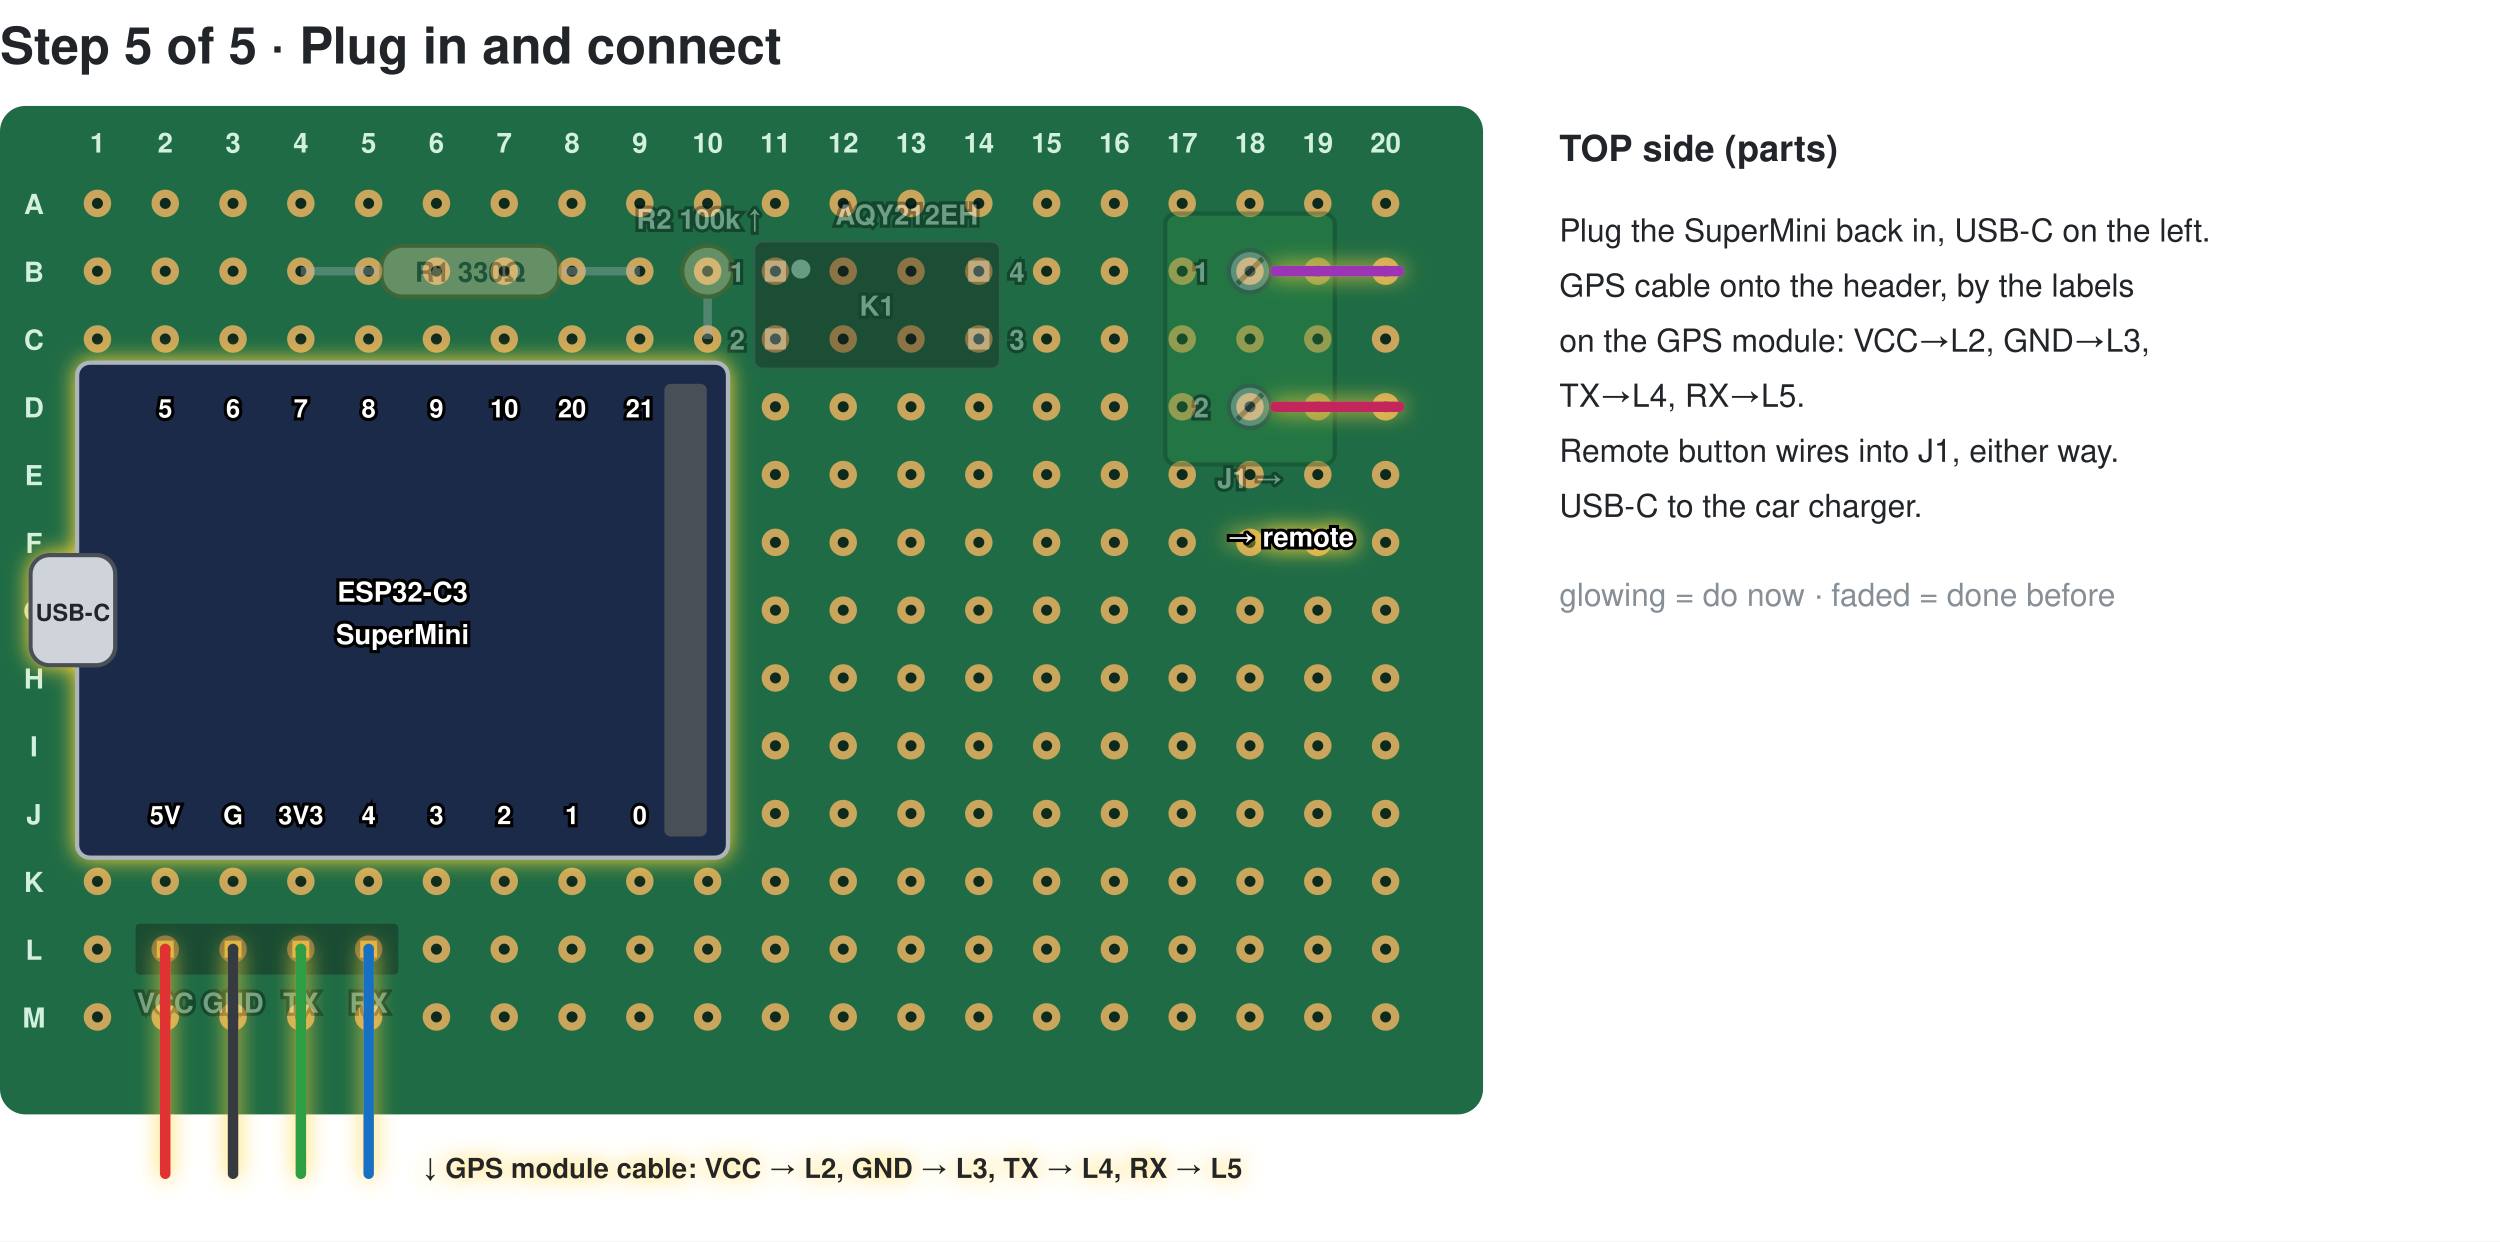
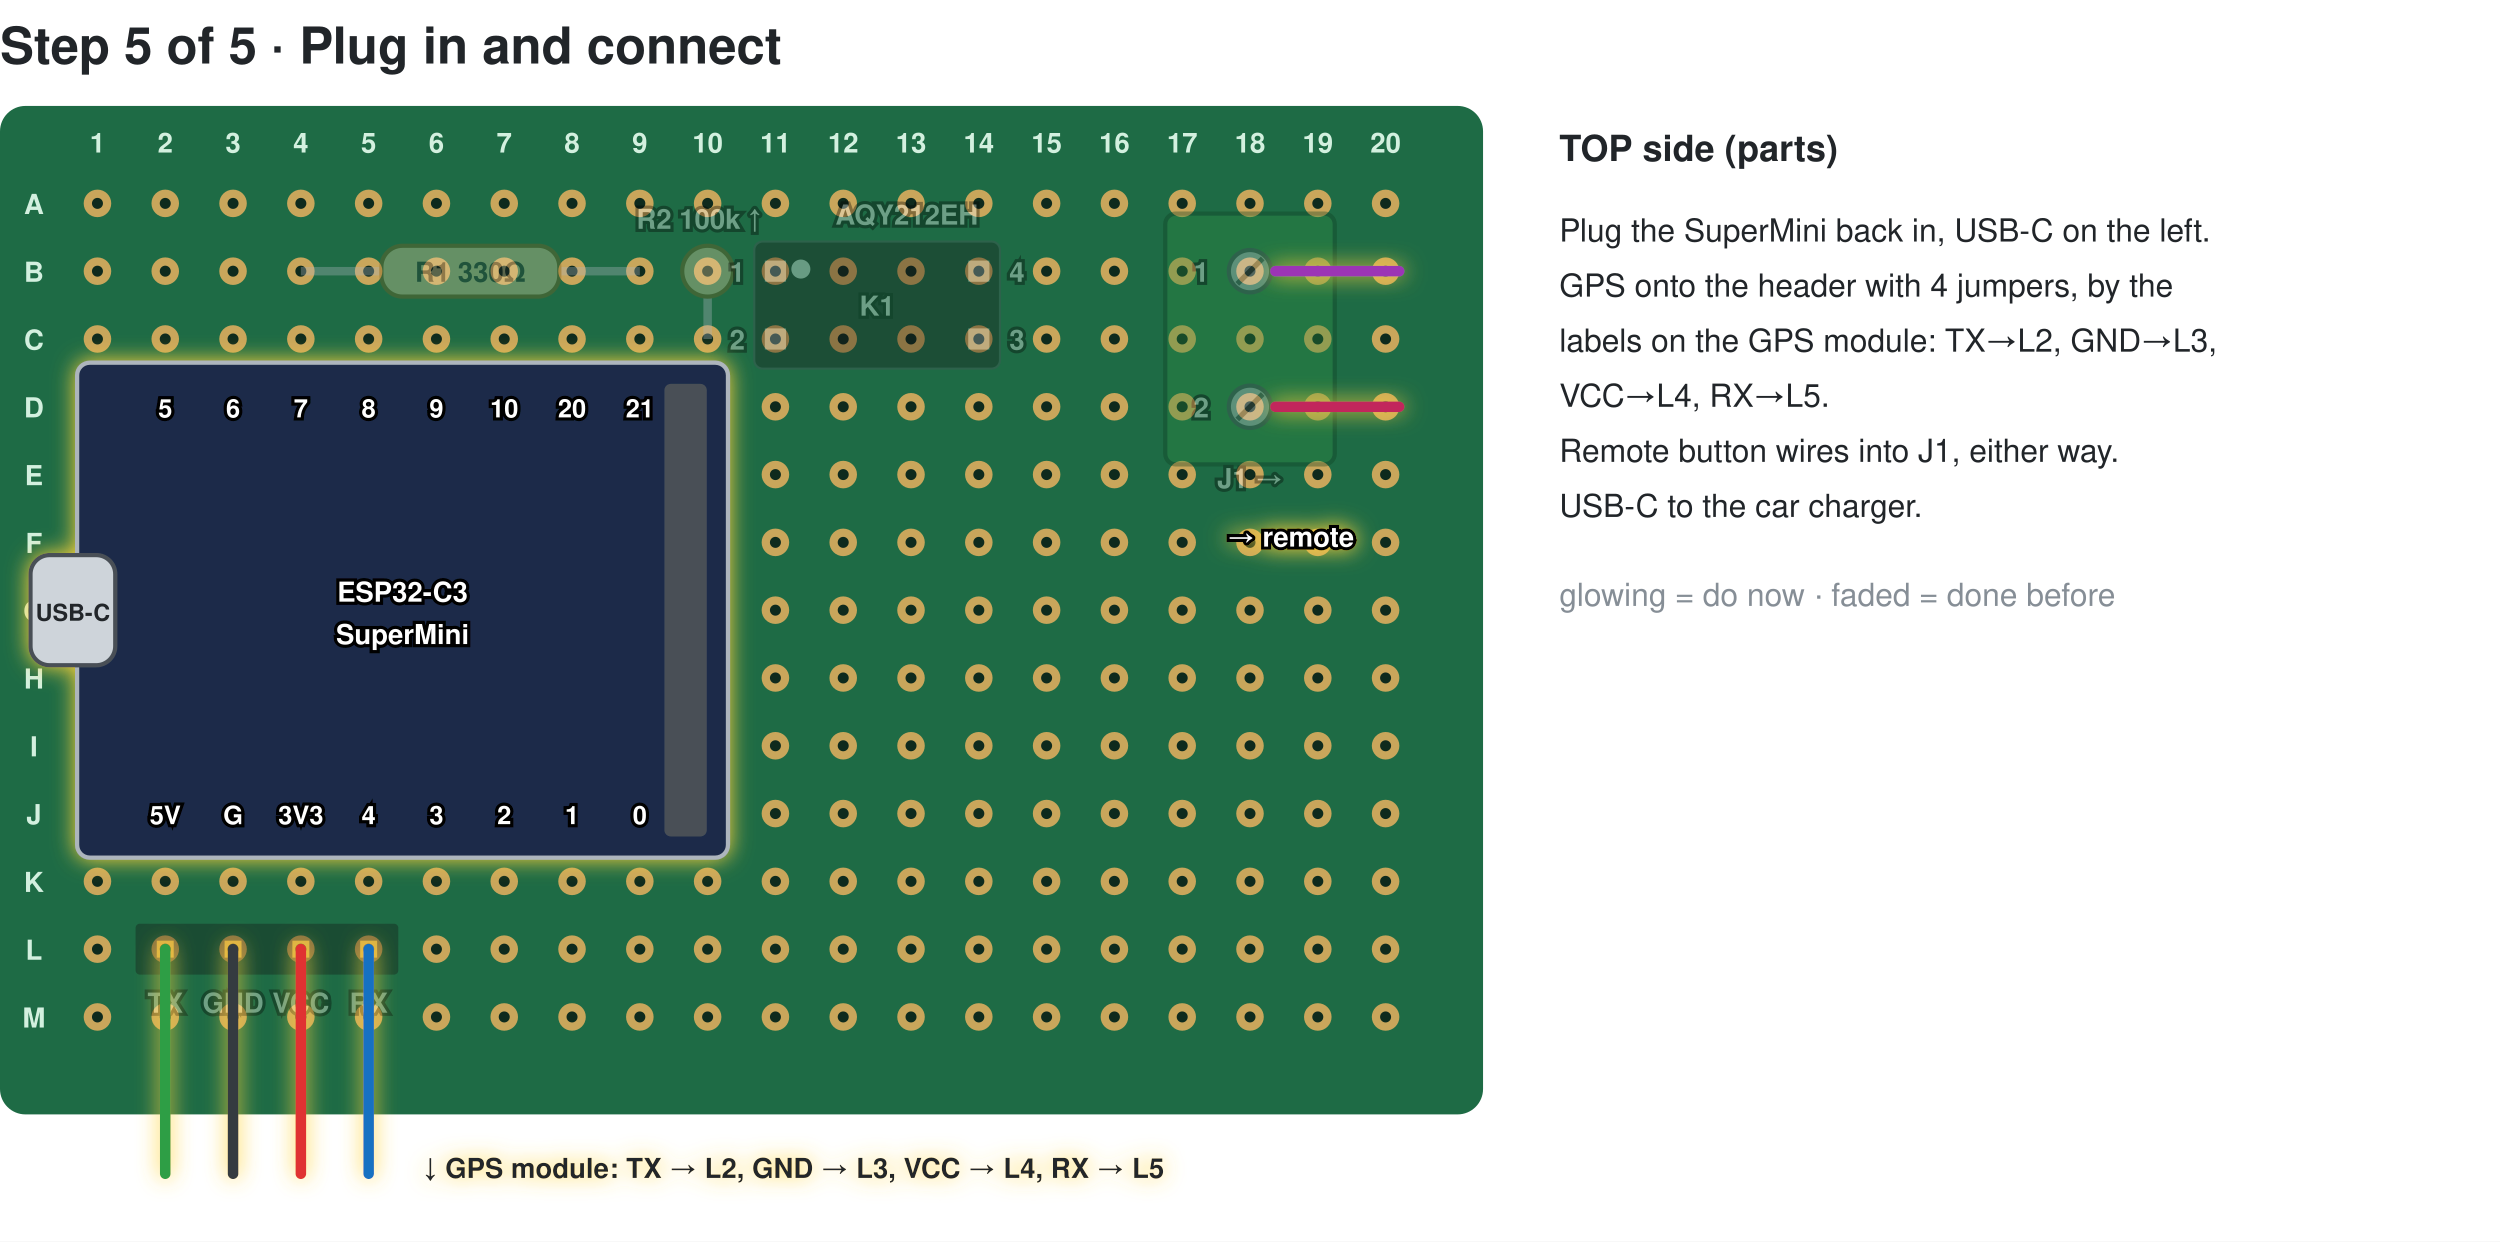
<svg xmlns="http://www.w3.org/2000/svg" viewBox="0 0 1180 586" width="1180" height="586">
  <style>
text{font-family:-apple-system,"Segoe UI",Helvetica,Arial,sans-serif}
.pcb{fill:#1e6b45}.pad{fill:#c9a65b}.hole{fill:#0e2a1d}
.axis{font-size:13px;fill:#d3f0df;text-anchor:middle;font-weight:600}
.cap{font-size:17px;fill:#212529;font-weight:700}
.body{font-size:15px;fill:#212529}
.mono{font-family:Menlo,Consolas,monospace;font-size:14px;fill:#212529}
.h1{font-size:24px;font-weight:800;fill:#212529}
.lab{font-size:13px;font-weight:700;fill:#fff;text-anchor:middle;paint-order:stroke;stroke:#000;stroke-width:3px}
.labd{font-size:13px;font-weight:700;fill:#212529;text-anchor:middle}
.pinl{font-size:12px;font-weight:700;fill:#fff;text-anchor:middle;paint-order:stroke;stroke:#000;stroke-width:3px}
.new{filter:drop-shadow(0 0 5px #ffd43b)}
</style>
  <rect width="100%" height="100%" fill="#fff" />
  <text x="0" y="30" class="h1">Step 5 of 5 · Plug in and connect</text>
  <text x="736" y="76" class="cap">TOP side (parts)</text>
  <text x="736" y="114" class="body" xml:space="preserve">Plug the SuperMini back in, USB-C on the left.</text>
-   <text x="736" y="140" class="body" xml:space="preserve">GPS cable onto the header, by the labels</text>
-   <text x="736" y="166" class="body" xml:space="preserve">on the GPS module: VCC→L2, GND→L3,</text>
-   <text x="736" y="192" class="body" xml:space="preserve">TX→L4, RX→L5.</text>
+   <text x="736" y="140" class="body" xml:space="preserve">GPS onto the header with 4 jumpers, by the</text>
+   <text x="736" y="166" class="body" xml:space="preserve">labels on the GPS module: TX→L2, GND→L3,</text>
+   <text x="736" y="192" class="body" xml:space="preserve">VCC→L4, RX→L5.</text>
  <text x="736" y="218" class="body" xml:space="preserve">Remote button wires into J1, either way.</text>
  <text x="736" y="244" class="body" xml:space="preserve">USB-C to the car charger.</text>
  <text x="736" y="286" class="body" style="fill:#868e96">glowing = do now · faded = done before</text>
  <rect x="0" y="50" width="700" height="476" rx="12" class="pcb" />
  <text x="46" y="72" class="axis">1</text>
  <text x="78" y="72" class="axis">2</text>
  <text x="110" y="72" class="axis">3</text>
  <text x="142" y="72" class="axis">4</text>
  <text x="174" y="72" class="axis">5</text>
  <text x="206" y="72" class="axis">6</text>
  <text x="238" y="72" class="axis">7</text>
  <text x="270" y="72" class="axis">8</text>
  <text x="302" y="72" class="axis">9</text>
  <text x="334" y="72" class="axis">10</text>
  <text x="366" y="72" class="axis">11</text>
  <text x="398" y="72" class="axis">12</text>
  <text x="430" y="72" class="axis">13</text>
  <text x="462" y="72" class="axis">14</text>
  <text x="494" y="72" class="axis">15</text>
  <text x="526" y="72" class="axis">16</text>
  <text x="558" y="72" class="axis">17</text>
  <text x="590" y="72" class="axis">18</text>
  <text x="622" y="72" class="axis">19</text>
  <text x="654" y="72" class="axis">20</text>
  <text x="16" y="101" class="axis">A</text>
  <circle cx="46" cy="96" r="6.5" class="pad" />
  <circle cx="46" cy="96" r="2.6" class="hole" />
  <circle cx="78" cy="96" r="6.5" class="pad" />
  <circle cx="78" cy="96" r="2.6" class="hole" />
  <circle cx="110" cy="96" r="6.5" class="pad" />
  <circle cx="110" cy="96" r="2.6" class="hole" />
  <circle cx="142" cy="96" r="6.5" class="pad" />
  <circle cx="142" cy="96" r="2.6" class="hole" />
  <circle cx="174" cy="96" r="6.5" class="pad" />
  <circle cx="174" cy="96" r="2.6" class="hole" />
  <circle cx="206" cy="96" r="6.5" class="pad" />
  <circle cx="206" cy="96" r="2.6" class="hole" />
  <circle cx="238" cy="96" r="6.5" class="pad" />
  <circle cx="238" cy="96" r="2.6" class="hole" />
  <circle cx="270" cy="96" r="6.5" class="pad" />
  <circle cx="270" cy="96" r="2.6" class="hole" />
  <circle cx="302" cy="96" r="6.5" class="pad" />
  <circle cx="302" cy="96" r="2.6" class="hole" />
  <circle cx="334" cy="96" r="6.5" class="pad" />
  <circle cx="334" cy="96" r="2.6" class="hole" />
  <circle cx="366" cy="96" r="6.5" class="pad" />
  <circle cx="366" cy="96" r="2.6" class="hole" />
  <circle cx="398" cy="96" r="6.5" class="pad" />
  <circle cx="398" cy="96" r="2.6" class="hole" />
  <circle cx="430" cy="96" r="6.5" class="pad" />
  <circle cx="430" cy="96" r="2.6" class="hole" />
  <circle cx="462" cy="96" r="6.5" class="pad" />
  <circle cx="462" cy="96" r="2.6" class="hole" />
  <circle cx="494" cy="96" r="6.5" class="pad" />
  <circle cx="494" cy="96" r="2.6" class="hole" />
  <circle cx="526" cy="96" r="6.5" class="pad" />
  <circle cx="526" cy="96" r="2.6" class="hole" />
  <circle cx="558" cy="96" r="6.5" class="pad" />
  <circle cx="558" cy="96" r="2.6" class="hole" />
  <circle cx="590" cy="96" r="6.5" class="pad" />
  <circle cx="590" cy="96" r="2.6" class="hole" />
  <circle cx="622" cy="96" r="6.5" class="pad" />
  <circle cx="622" cy="96" r="2.6" class="hole" />
  <circle cx="654" cy="96" r="6.5" class="pad" />
  <circle cx="654" cy="96" r="2.6" class="hole" />
  <text x="16" y="133" class="axis">B</text>
  <circle cx="46" cy="128" r="6.5" class="pad" />
  <circle cx="46" cy="128" r="2.6" class="hole" />
  <circle cx="78" cy="128" r="6.5" class="pad" />
  <circle cx="78" cy="128" r="2.6" class="hole" />
  <circle cx="110" cy="128" r="6.5" class="pad" />
  <circle cx="110" cy="128" r="2.6" class="hole" />
  <circle cx="142" cy="128" r="6.5" class="pad" />
  <circle cx="142" cy="128" r="2.6" class="hole" />
  <circle cx="174" cy="128" r="6.5" class="pad" />
  <circle cx="174" cy="128" r="2.6" class="hole" />
  <circle cx="206" cy="128" r="6.5" class="pad" />
  <circle cx="206" cy="128" r="2.6" class="hole" />
  <circle cx="238" cy="128" r="6.5" class="pad" />
  <circle cx="238" cy="128" r="2.6" class="hole" />
  <circle cx="270" cy="128" r="6.5" class="pad" />
  <circle cx="270" cy="128" r="2.6" class="hole" />
  <circle cx="302" cy="128" r="6.5" class="pad" />
  <circle cx="302" cy="128" r="2.6" class="hole" />
  <circle cx="334" cy="128" r="6.5" class="pad" />
  <circle cx="334" cy="128" r="2.6" class="hole" />
  <circle cx="366" cy="128" r="6.5" class="pad" />
  <circle cx="366" cy="128" r="2.6" class="hole" />
  <circle cx="398" cy="128" r="6.5" class="pad" />
  <circle cx="398" cy="128" r="2.6" class="hole" />
  <circle cx="430" cy="128" r="6.5" class="pad" />
  <circle cx="430" cy="128" r="2.6" class="hole" />
  <circle cx="462" cy="128" r="6.5" class="pad" />
  <circle cx="462" cy="128" r="2.6" class="hole" />
  <circle cx="494" cy="128" r="6.5" class="pad" />
  <circle cx="494" cy="128" r="2.6" class="hole" />
  <circle cx="526" cy="128" r="6.5" class="pad" />
  <circle cx="526" cy="128" r="2.6" class="hole" />
  <circle cx="558" cy="128" r="6.5" class="pad" />
  <circle cx="558" cy="128" r="2.6" class="hole" />
  <circle cx="590" cy="128" r="6.5" class="pad" />
  <circle cx="590" cy="128" r="2.6" class="hole" />
  <circle cx="622" cy="128" r="6.5" class="pad" />
  <circle cx="622" cy="128" r="2.6" class="hole" />
  <circle cx="654" cy="128" r="6.5" class="pad" />
  <circle cx="654" cy="128" r="2.6" class="hole" />
  <text x="16" y="165" class="axis">C</text>
  <circle cx="46" cy="160" r="6.5" class="pad" />
  <circle cx="46" cy="160" r="2.6" class="hole" />
  <circle cx="78" cy="160" r="6.5" class="pad" />
  <circle cx="78" cy="160" r="2.6" class="hole" />
  <circle cx="110" cy="160" r="6.5" class="pad" />
  <circle cx="110" cy="160" r="2.6" class="hole" />
  <circle cx="142" cy="160" r="6.5" class="pad" />
  <circle cx="142" cy="160" r="2.6" class="hole" />
  <circle cx="174" cy="160" r="6.5" class="pad" />
  <circle cx="174" cy="160" r="2.6" class="hole" />
  <circle cx="206" cy="160" r="6.5" class="pad" />
  <circle cx="206" cy="160" r="2.6" class="hole" />
  <circle cx="238" cy="160" r="6.5" class="pad" />
  <circle cx="238" cy="160" r="2.6" class="hole" />
  <circle cx="270" cy="160" r="6.5" class="pad" />
  <circle cx="270" cy="160" r="2.6" class="hole" />
  <circle cx="302" cy="160" r="6.5" class="pad" />
  <circle cx="302" cy="160" r="2.6" class="hole" />
  <circle cx="334" cy="160" r="6.5" class="pad" />
  <circle cx="334" cy="160" r="2.6" class="hole" />
  <circle cx="366" cy="160" r="6.5" class="pad" />
  <circle cx="366" cy="160" r="2.6" class="hole" />
  <circle cx="398" cy="160" r="6.5" class="pad" />
  <circle cx="398" cy="160" r="2.6" class="hole" />
  <circle cx="430" cy="160" r="6.5" class="pad" />
  <circle cx="430" cy="160" r="2.6" class="hole" />
  <circle cx="462" cy="160" r="6.5" class="pad" />
  <circle cx="462" cy="160" r="2.6" class="hole" />
  <circle cx="494" cy="160" r="6.5" class="pad" />
  <circle cx="494" cy="160" r="2.6" class="hole" />
  <circle cx="526" cy="160" r="6.5" class="pad" />
  <circle cx="526" cy="160" r="2.6" class="hole" />
  <circle cx="558" cy="160" r="6.5" class="pad" />
  <circle cx="558" cy="160" r="2.6" class="hole" />
  <circle cx="590" cy="160" r="6.5" class="pad" />
  <circle cx="590" cy="160" r="2.6" class="hole" />
  <circle cx="622" cy="160" r="6.5" class="pad" />
  <circle cx="622" cy="160" r="2.6" class="hole" />
  <circle cx="654" cy="160" r="6.5" class="pad" />
  <circle cx="654" cy="160" r="2.6" class="hole" />
  <text x="16" y="197" class="axis">D</text>
  <circle cx="46" cy="192" r="6.5" class="pad" />
  <circle cx="46" cy="192" r="2.6" class="hole" />
  <circle cx="78" cy="192" r="6.5" class="pad" />
  <circle cx="78" cy="192" r="2.6" class="hole" />
  <circle cx="110" cy="192" r="6.5" class="pad" />
  <circle cx="110" cy="192" r="2.6" class="hole" />
  <circle cx="142" cy="192" r="6.5" class="pad" />
  <circle cx="142" cy="192" r="2.6" class="hole" />
  <circle cx="174" cy="192" r="6.5" class="pad" />
  <circle cx="174" cy="192" r="2.6" class="hole" />
  <circle cx="206" cy="192" r="6.5" class="pad" />
  <circle cx="206" cy="192" r="2.6" class="hole" />
  <circle cx="238" cy="192" r="6.5" class="pad" />
  <circle cx="238" cy="192" r="2.6" class="hole" />
  <circle cx="270" cy="192" r="6.5" class="pad" />
  <circle cx="270" cy="192" r="2.6" class="hole" />
  <circle cx="302" cy="192" r="6.5" class="pad" />
  <circle cx="302" cy="192" r="2.6" class="hole" />
  <circle cx="334" cy="192" r="6.5" class="pad" />
  <circle cx="334" cy="192" r="2.6" class="hole" />
  <circle cx="366" cy="192" r="6.5" class="pad" />
  <circle cx="366" cy="192" r="2.6" class="hole" />
  <circle cx="398" cy="192" r="6.5" class="pad" />
  <circle cx="398" cy="192" r="2.6" class="hole" />
  <circle cx="430" cy="192" r="6.5" class="pad" />
  <circle cx="430" cy="192" r="2.6" class="hole" />
  <circle cx="462" cy="192" r="6.5" class="pad" />
  <circle cx="462" cy="192" r="2.6" class="hole" />
  <circle cx="494" cy="192" r="6.5" class="pad" />
  <circle cx="494" cy="192" r="2.6" class="hole" />
  <circle cx="526" cy="192" r="6.5" class="pad" />
  <circle cx="526" cy="192" r="2.6" class="hole" />
  <circle cx="558" cy="192" r="6.5" class="pad" />
  <circle cx="558" cy="192" r="2.6" class="hole" />
  <circle cx="590" cy="192" r="6.5" class="pad" />
  <circle cx="590" cy="192" r="2.6" class="hole" />
  <circle cx="622" cy="192" r="6.5" class="pad" />
  <circle cx="622" cy="192" r="2.6" class="hole" />
  <circle cx="654" cy="192" r="6.5" class="pad" />
  <circle cx="654" cy="192" r="2.6" class="hole" />
  <text x="16" y="229" class="axis">E</text>
  <circle cx="46" cy="224" r="6.5" class="pad" />
  <circle cx="46" cy="224" r="2.6" class="hole" />
  <circle cx="78" cy="224" r="6.5" class="pad" />
  <circle cx="78" cy="224" r="2.6" class="hole" />
  <circle cx="110" cy="224" r="6.5" class="pad" />
  <circle cx="110" cy="224" r="2.6" class="hole" />
  <circle cx="142" cy="224" r="6.5" class="pad" />
  <circle cx="142" cy="224" r="2.6" class="hole" />
  <circle cx="174" cy="224" r="6.5" class="pad" />
  <circle cx="174" cy="224" r="2.6" class="hole" />
  <circle cx="206" cy="224" r="6.5" class="pad" />
  <circle cx="206" cy="224" r="2.6" class="hole" />
  <circle cx="238" cy="224" r="6.5" class="pad" />
  <circle cx="238" cy="224" r="2.6" class="hole" />
  <circle cx="270" cy="224" r="6.5" class="pad" />
  <circle cx="270" cy="224" r="2.6" class="hole" />
  <circle cx="302" cy="224" r="6.5" class="pad" />
  <circle cx="302" cy="224" r="2.6" class="hole" />
  <circle cx="334" cy="224" r="6.5" class="pad" />
  <circle cx="334" cy="224" r="2.6" class="hole" />
  <circle cx="366" cy="224" r="6.5" class="pad" />
  <circle cx="366" cy="224" r="2.6" class="hole" />
  <circle cx="398" cy="224" r="6.5" class="pad" />
  <circle cx="398" cy="224" r="2.6" class="hole" />
  <circle cx="430" cy="224" r="6.5" class="pad" />
  <circle cx="430" cy="224" r="2.6" class="hole" />
  <circle cx="462" cy="224" r="6.5" class="pad" />
  <circle cx="462" cy="224" r="2.6" class="hole" />
  <circle cx="494" cy="224" r="6.5" class="pad" />
  <circle cx="494" cy="224" r="2.6" class="hole" />
  <circle cx="526" cy="224" r="6.5" class="pad" />
  <circle cx="526" cy="224" r="2.6" class="hole" />
  <circle cx="558" cy="224" r="6.5" class="pad" />
  <circle cx="558" cy="224" r="2.6" class="hole" />
  <circle cx="590" cy="224" r="6.5" class="pad" />
  <circle cx="590" cy="224" r="2.6" class="hole" />
  <circle cx="622" cy="224" r="6.5" class="pad" />
  <circle cx="622" cy="224" r="2.6" class="hole" />
  <circle cx="654" cy="224" r="6.5" class="pad" />
  <circle cx="654" cy="224" r="2.6" class="hole" />
  <text x="16" y="261" class="axis">F</text>
  <circle cx="46" cy="256" r="6.5" class="pad" />
  <circle cx="46" cy="256" r="2.6" class="hole" />
  <circle cx="78" cy="256" r="6.5" class="pad" />
  <circle cx="78" cy="256" r="2.6" class="hole" />
  <circle cx="110" cy="256" r="6.5" class="pad" />
  <circle cx="110" cy="256" r="2.6" class="hole" />
  <circle cx="142" cy="256" r="6.5" class="pad" />
  <circle cx="142" cy="256" r="2.6" class="hole" />
  <circle cx="174" cy="256" r="6.5" class="pad" />
  <circle cx="174" cy="256" r="2.6" class="hole" />
  <circle cx="206" cy="256" r="6.5" class="pad" />
  <circle cx="206" cy="256" r="2.6" class="hole" />
  <circle cx="238" cy="256" r="6.5" class="pad" />
  <circle cx="238" cy="256" r="2.6" class="hole" />
  <circle cx="270" cy="256" r="6.5" class="pad" />
  <circle cx="270" cy="256" r="2.6" class="hole" />
  <circle cx="302" cy="256" r="6.5" class="pad" />
  <circle cx="302" cy="256" r="2.6" class="hole" />
  <circle cx="334" cy="256" r="6.5" class="pad" />
  <circle cx="334" cy="256" r="2.6" class="hole" />
  <circle cx="366" cy="256" r="6.5" class="pad" />
  <circle cx="366" cy="256" r="2.6" class="hole" />
  <circle cx="398" cy="256" r="6.5" class="pad" />
  <circle cx="398" cy="256" r="2.6" class="hole" />
  <circle cx="430" cy="256" r="6.5" class="pad" />
  <circle cx="430" cy="256" r="2.6" class="hole" />
  <circle cx="462" cy="256" r="6.5" class="pad" />
  <circle cx="462" cy="256" r="2.6" class="hole" />
  <circle cx="494" cy="256" r="6.5" class="pad" />
  <circle cx="494" cy="256" r="2.6" class="hole" />
  <circle cx="526" cy="256" r="6.5" class="pad" />
  <circle cx="526" cy="256" r="2.6" class="hole" />
  <circle cx="558" cy="256" r="6.5" class="pad" />
  <circle cx="558" cy="256" r="2.6" class="hole" />
  <circle cx="590" cy="256" r="6.5" class="pad" />
  <circle cx="590" cy="256" r="2.6" class="hole" />
  <circle cx="622" cy="256" r="6.5" class="pad" />
  <circle cx="622" cy="256" r="2.6" class="hole" />
  <circle cx="654" cy="256" r="6.5" class="pad" />
  <circle cx="654" cy="256" r="2.6" class="hole" />
  <text x="16" y="293" class="axis">G</text>
  <circle cx="46" cy="288" r="6.5" class="pad" />
  <circle cx="46" cy="288" r="2.6" class="hole" />
  <circle cx="78" cy="288" r="6.5" class="pad" />
  <circle cx="78" cy="288" r="2.6" class="hole" />
  <circle cx="110" cy="288" r="6.5" class="pad" />
  <circle cx="110" cy="288" r="2.6" class="hole" />
  <circle cx="142" cy="288" r="6.5" class="pad" />
  <circle cx="142" cy="288" r="2.6" class="hole" />
  <circle cx="174" cy="288" r="6.5" class="pad" />
  <circle cx="174" cy="288" r="2.6" class="hole" />
  <circle cx="206" cy="288" r="6.5" class="pad" />
  <circle cx="206" cy="288" r="2.6" class="hole" />
  <circle cx="238" cy="288" r="6.5" class="pad" />
  <circle cx="238" cy="288" r="2.6" class="hole" />
  <circle cx="270" cy="288" r="6.5" class="pad" />
  <circle cx="270" cy="288" r="2.6" class="hole" />
  <circle cx="302" cy="288" r="6.5" class="pad" />
  <circle cx="302" cy="288" r="2.6" class="hole" />
  <circle cx="334" cy="288" r="6.5" class="pad" />
  <circle cx="334" cy="288" r="2.6" class="hole" />
  <circle cx="366" cy="288" r="6.5" class="pad" />
  <circle cx="366" cy="288" r="2.6" class="hole" />
  <circle cx="398" cy="288" r="6.5" class="pad" />
  <circle cx="398" cy="288" r="2.6" class="hole" />
  <circle cx="430" cy="288" r="6.5" class="pad" />
  <circle cx="430" cy="288" r="2.6" class="hole" />
  <circle cx="462" cy="288" r="6.5" class="pad" />
  <circle cx="462" cy="288" r="2.6" class="hole" />
  <circle cx="494" cy="288" r="6.5" class="pad" />
  <circle cx="494" cy="288" r="2.6" class="hole" />
  <circle cx="526" cy="288" r="6.5" class="pad" />
  <circle cx="526" cy="288" r="2.6" class="hole" />
  <circle cx="558" cy="288" r="6.5" class="pad" />
  <circle cx="558" cy="288" r="2.6" class="hole" />
  <circle cx="590" cy="288" r="6.5" class="pad" />
  <circle cx="590" cy="288" r="2.6" class="hole" />
  <circle cx="622" cy="288" r="6.5" class="pad" />
  <circle cx="622" cy="288" r="2.6" class="hole" />
  <circle cx="654" cy="288" r="6.5" class="pad" />
  <circle cx="654" cy="288" r="2.6" class="hole" />
  <text x="16" y="325" class="axis">H</text>
  <circle cx="46" cy="320" r="6.5" class="pad" />
  <circle cx="46" cy="320" r="2.6" class="hole" />
  <circle cx="78" cy="320" r="6.5" class="pad" />
  <circle cx="78" cy="320" r="2.6" class="hole" />
  <circle cx="110" cy="320" r="6.5" class="pad" />
  <circle cx="110" cy="320" r="2.6" class="hole" />
  <circle cx="142" cy="320" r="6.5" class="pad" />
  <circle cx="142" cy="320" r="2.6" class="hole" />
  <circle cx="174" cy="320" r="6.5" class="pad" />
  <circle cx="174" cy="320" r="2.6" class="hole" />
  <circle cx="206" cy="320" r="6.5" class="pad" />
  <circle cx="206" cy="320" r="2.6" class="hole" />
  <circle cx="238" cy="320" r="6.5" class="pad" />
  <circle cx="238" cy="320" r="2.6" class="hole" />
  <circle cx="270" cy="320" r="6.5" class="pad" />
  <circle cx="270" cy="320" r="2.6" class="hole" />
  <circle cx="302" cy="320" r="6.5" class="pad" />
  <circle cx="302" cy="320" r="2.6" class="hole" />
  <circle cx="334" cy="320" r="6.5" class="pad" />
  <circle cx="334" cy="320" r="2.6" class="hole" />
  <circle cx="366" cy="320" r="6.5" class="pad" />
  <circle cx="366" cy="320" r="2.6" class="hole" />
  <circle cx="398" cy="320" r="6.5" class="pad" />
  <circle cx="398" cy="320" r="2.6" class="hole" />
  <circle cx="430" cy="320" r="6.5" class="pad" />
  <circle cx="430" cy="320" r="2.6" class="hole" />
  <circle cx="462" cy="320" r="6.5" class="pad" />
  <circle cx="462" cy="320" r="2.6" class="hole" />
  <circle cx="494" cy="320" r="6.5" class="pad" />
  <circle cx="494" cy="320" r="2.6" class="hole" />
  <circle cx="526" cy="320" r="6.5" class="pad" />
  <circle cx="526" cy="320" r="2.6" class="hole" />
  <circle cx="558" cy="320" r="6.5" class="pad" />
  <circle cx="558" cy="320" r="2.6" class="hole" />
  <circle cx="590" cy="320" r="6.5" class="pad" />
  <circle cx="590" cy="320" r="2.6" class="hole" />
  <circle cx="622" cy="320" r="6.5" class="pad" />
  <circle cx="622" cy="320" r="2.6" class="hole" />
  <circle cx="654" cy="320" r="6.5" class="pad" />
  <circle cx="654" cy="320" r="2.6" class="hole" />
  <text x="16" y="357" class="axis">I</text>
  <circle cx="46" cy="352" r="6.5" class="pad" />
  <circle cx="46" cy="352" r="2.6" class="hole" />
  <circle cx="78" cy="352" r="6.5" class="pad" />
  <circle cx="78" cy="352" r="2.6" class="hole" />
  <circle cx="110" cy="352" r="6.5" class="pad" />
  <circle cx="110" cy="352" r="2.6" class="hole" />
  <circle cx="142" cy="352" r="6.5" class="pad" />
  <circle cx="142" cy="352" r="2.6" class="hole" />
  <circle cx="174" cy="352" r="6.5" class="pad" />
  <circle cx="174" cy="352" r="2.6" class="hole" />
  <circle cx="206" cy="352" r="6.5" class="pad" />
  <circle cx="206" cy="352" r="2.6" class="hole" />
  <circle cx="238" cy="352" r="6.5" class="pad" />
  <circle cx="238" cy="352" r="2.6" class="hole" />
  <circle cx="270" cy="352" r="6.5" class="pad" />
  <circle cx="270" cy="352" r="2.6" class="hole" />
  <circle cx="302" cy="352" r="6.5" class="pad" />
  <circle cx="302" cy="352" r="2.6" class="hole" />
  <circle cx="334" cy="352" r="6.5" class="pad" />
  <circle cx="334" cy="352" r="2.6" class="hole" />
  <circle cx="366" cy="352" r="6.5" class="pad" />
  <circle cx="366" cy="352" r="2.6" class="hole" />
  <circle cx="398" cy="352" r="6.5" class="pad" />
  <circle cx="398" cy="352" r="2.6" class="hole" />
  <circle cx="430" cy="352" r="6.5" class="pad" />
  <circle cx="430" cy="352" r="2.6" class="hole" />
  <circle cx="462" cy="352" r="6.5" class="pad" />
  <circle cx="462" cy="352" r="2.6" class="hole" />
  <circle cx="494" cy="352" r="6.5" class="pad" />
  <circle cx="494" cy="352" r="2.6" class="hole" />
  <circle cx="526" cy="352" r="6.5" class="pad" />
  <circle cx="526" cy="352" r="2.6" class="hole" />
  <circle cx="558" cy="352" r="6.5" class="pad" />
  <circle cx="558" cy="352" r="2.6" class="hole" />
  <circle cx="590" cy="352" r="6.5" class="pad" />
  <circle cx="590" cy="352" r="2.6" class="hole" />
  <circle cx="622" cy="352" r="6.5" class="pad" />
  <circle cx="622" cy="352" r="2.6" class="hole" />
  <circle cx="654" cy="352" r="6.5" class="pad" />
  <circle cx="654" cy="352" r="2.6" class="hole" />
  <text x="16" y="389" class="axis">J</text>
  <circle cx="46" cy="384" r="6.5" class="pad" />
  <circle cx="46" cy="384" r="2.6" class="hole" />
  <circle cx="78" cy="384" r="6.5" class="pad" />
  <circle cx="78" cy="384" r="2.6" class="hole" />
  <circle cx="110" cy="384" r="6.5" class="pad" />
  <circle cx="110" cy="384" r="2.6" class="hole" />
  <circle cx="142" cy="384" r="6.5" class="pad" />
  <circle cx="142" cy="384" r="2.6" class="hole" />
  <circle cx="174" cy="384" r="6.5" class="pad" />
  <circle cx="174" cy="384" r="2.6" class="hole" />
  <circle cx="206" cy="384" r="6.5" class="pad" />
  <circle cx="206" cy="384" r="2.6" class="hole" />
  <circle cx="238" cy="384" r="6.5" class="pad" />
  <circle cx="238" cy="384" r="2.6" class="hole" />
  <circle cx="270" cy="384" r="6.5" class="pad" />
  <circle cx="270" cy="384" r="2.6" class="hole" />
  <circle cx="302" cy="384" r="6.5" class="pad" />
  <circle cx="302" cy="384" r="2.6" class="hole" />
  <circle cx="334" cy="384" r="6.5" class="pad" />
  <circle cx="334" cy="384" r="2.6" class="hole" />
  <circle cx="366" cy="384" r="6.5" class="pad" />
  <circle cx="366" cy="384" r="2.6" class="hole" />
  <circle cx="398" cy="384" r="6.5" class="pad" />
  <circle cx="398" cy="384" r="2.6" class="hole" />
  <circle cx="430" cy="384" r="6.5" class="pad" />
  <circle cx="430" cy="384" r="2.6" class="hole" />
  <circle cx="462" cy="384" r="6.5" class="pad" />
  <circle cx="462" cy="384" r="2.6" class="hole" />
  <circle cx="494" cy="384" r="6.5" class="pad" />
  <circle cx="494" cy="384" r="2.6" class="hole" />
  <circle cx="526" cy="384" r="6.5" class="pad" />
  <circle cx="526" cy="384" r="2.6" class="hole" />
  <circle cx="558" cy="384" r="6.5" class="pad" />
  <circle cx="558" cy="384" r="2.6" class="hole" />
  <circle cx="590" cy="384" r="6.5" class="pad" />
  <circle cx="590" cy="384" r="2.6" class="hole" />
  <circle cx="622" cy="384" r="6.5" class="pad" />
  <circle cx="622" cy="384" r="2.6" class="hole" />
  <circle cx="654" cy="384" r="6.5" class="pad" />
  <circle cx="654" cy="384" r="2.6" class="hole" />
  <text x="16" y="421" class="axis">K</text>
  <circle cx="46" cy="416" r="6.5" class="pad" />
  <circle cx="46" cy="416" r="2.6" class="hole" />
  <circle cx="78" cy="416" r="6.5" class="pad" />
  <circle cx="78" cy="416" r="2.6" class="hole" />
  <circle cx="110" cy="416" r="6.5" class="pad" />
  <circle cx="110" cy="416" r="2.6" class="hole" />
  <circle cx="142" cy="416" r="6.5" class="pad" />
  <circle cx="142" cy="416" r="2.6" class="hole" />
  <circle cx="174" cy="416" r="6.5" class="pad" />
  <circle cx="174" cy="416" r="2.6" class="hole" />
  <circle cx="206" cy="416" r="6.5" class="pad" />
  <circle cx="206" cy="416" r="2.6" class="hole" />
  <circle cx="238" cy="416" r="6.5" class="pad" />
  <circle cx="238" cy="416" r="2.6" class="hole" />
  <circle cx="270" cy="416" r="6.5" class="pad" />
  <circle cx="270" cy="416" r="2.6" class="hole" />
  <circle cx="302" cy="416" r="6.5" class="pad" />
  <circle cx="302" cy="416" r="2.6" class="hole" />
  <circle cx="334" cy="416" r="6.5" class="pad" />
  <circle cx="334" cy="416" r="2.6" class="hole" />
  <circle cx="366" cy="416" r="6.5" class="pad" />
  <circle cx="366" cy="416" r="2.6" class="hole" />
  <circle cx="398" cy="416" r="6.5" class="pad" />
  <circle cx="398" cy="416" r="2.6" class="hole" />
  <circle cx="430" cy="416" r="6.5" class="pad" />
  <circle cx="430" cy="416" r="2.6" class="hole" />
  <circle cx="462" cy="416" r="6.5" class="pad" />
  <circle cx="462" cy="416" r="2.6" class="hole" />
  <circle cx="494" cy="416" r="6.5" class="pad" />
  <circle cx="494" cy="416" r="2.6" class="hole" />
  <circle cx="526" cy="416" r="6.5" class="pad" />
  <circle cx="526" cy="416" r="2.6" class="hole" />
  <circle cx="558" cy="416" r="6.5" class="pad" />
  <circle cx="558" cy="416" r="2.6" class="hole" />
  <circle cx="590" cy="416" r="6.5" class="pad" />
  <circle cx="590" cy="416" r="2.6" class="hole" />
  <circle cx="622" cy="416" r="6.5" class="pad" />
  <circle cx="622" cy="416" r="2.6" class="hole" />
  <circle cx="654" cy="416" r="6.5" class="pad" />
  <circle cx="654" cy="416" r="2.6" class="hole" />
  <text x="16" y="453" class="axis">L</text>
  <circle cx="46" cy="448" r="6.5" class="pad" />
  <circle cx="46" cy="448" r="2.6" class="hole" />
  <circle cx="78" cy="448" r="6.5" class="pad" />
  <circle cx="78" cy="448" r="2.6" class="hole" />
  <circle cx="110" cy="448" r="6.5" class="pad" />
  <circle cx="110" cy="448" r="2.6" class="hole" />
  <circle cx="142" cy="448" r="6.5" class="pad" />
  <circle cx="142" cy="448" r="2.6" class="hole" />
  <circle cx="174" cy="448" r="6.5" class="pad" />
  <circle cx="174" cy="448" r="2.6" class="hole" />
  <circle cx="206" cy="448" r="6.5" class="pad" />
  <circle cx="206" cy="448" r="2.6" class="hole" />
  <circle cx="238" cy="448" r="6.5" class="pad" />
  <circle cx="238" cy="448" r="2.6" class="hole" />
  <circle cx="270" cy="448" r="6.5" class="pad" />
  <circle cx="270" cy="448" r="2.6" class="hole" />
  <circle cx="302" cy="448" r="6.5" class="pad" />
  <circle cx="302" cy="448" r="2.6" class="hole" />
  <circle cx="334" cy="448" r="6.5" class="pad" />
  <circle cx="334" cy="448" r="2.6" class="hole" />
  <circle cx="366" cy="448" r="6.5" class="pad" />
  <circle cx="366" cy="448" r="2.6" class="hole" />
  <circle cx="398" cy="448" r="6.5" class="pad" />
  <circle cx="398" cy="448" r="2.6" class="hole" />
  <circle cx="430" cy="448" r="6.5" class="pad" />
  <circle cx="430" cy="448" r="2.6" class="hole" />
  <circle cx="462" cy="448" r="6.5" class="pad" />
  <circle cx="462" cy="448" r="2.6" class="hole" />
  <circle cx="494" cy="448" r="6.5" class="pad" />
  <circle cx="494" cy="448" r="2.6" class="hole" />
  <circle cx="526" cy="448" r="6.5" class="pad" />
  <circle cx="526" cy="448" r="2.6" class="hole" />
  <circle cx="558" cy="448" r="6.5" class="pad" />
  <circle cx="558" cy="448" r="2.6" class="hole" />
  <circle cx="590" cy="448" r="6.5" class="pad" />
  <circle cx="590" cy="448" r="2.6" class="hole" />
  <circle cx="622" cy="448" r="6.5" class="pad" />
  <circle cx="622" cy="448" r="2.6" class="hole" />
  <circle cx="654" cy="448" r="6.5" class="pad" />
  <circle cx="654" cy="448" r="2.6" class="hole" />
  <text x="16" y="485" class="axis">M</text>
  <circle cx="46" cy="480" r="6.5" class="pad" />
  <circle cx="46" cy="480" r="2.6" class="hole" />
  <circle cx="78" cy="480" r="6.5" class="pad" />
  <circle cx="78" cy="480" r="2.6" class="hole" />
  <circle cx="110" cy="480" r="6.5" class="pad" />
  <circle cx="110" cy="480" r="2.6" class="hole" />
  <circle cx="142" cy="480" r="6.5" class="pad" />
  <circle cx="142" cy="480" r="2.6" class="hole" />
  <circle cx="174" cy="480" r="6.5" class="pad" />
  <circle cx="174" cy="480" r="2.6" class="hole" />
  <circle cx="206" cy="480" r="6.5" class="pad" />
  <circle cx="206" cy="480" r="2.6" class="hole" />
  <circle cx="238" cy="480" r="6.5" class="pad" />
  <circle cx="238" cy="480" r="2.6" class="hole" />
  <circle cx="270" cy="480" r="6.5" class="pad" />
  <circle cx="270" cy="480" r="2.6" class="hole" />
  <circle cx="302" cy="480" r="6.5" class="pad" />
  <circle cx="302" cy="480" r="2.6" class="hole" />
  <circle cx="334" cy="480" r="6.5" class="pad" />
  <circle cx="334" cy="480" r="2.6" class="hole" />
  <circle cx="366" cy="480" r="6.5" class="pad" />
  <circle cx="366" cy="480" r="2.6" class="hole" />
  <circle cx="398" cy="480" r="6.5" class="pad" />
  <circle cx="398" cy="480" r="2.6" class="hole" />
  <circle cx="430" cy="480" r="6.5" class="pad" />
  <circle cx="430" cy="480" r="2.6" class="hole" />
  <circle cx="462" cy="480" r="6.5" class="pad" />
  <circle cx="462" cy="480" r="2.6" class="hole" />
  <circle cx="494" cy="480" r="6.5" class="pad" />
  <circle cx="494" cy="480" r="2.6" class="hole" />
  <circle cx="526" cy="480" r="6.5" class="pad" />
  <circle cx="526" cy="480" r="2.6" class="hole" />
  <circle cx="558" cy="480" r="6.5" class="pad" />
  <circle cx="558" cy="480" r="2.6" class="hole" />
  <circle cx="590" cy="480" r="6.5" class="pad" />
  <circle cx="590" cy="480" r="2.6" class="hole" />
  <circle cx="622" cy="480" r="6.5" class="pad" />
  <circle cx="622" cy="480" r="2.6" class="hole" />
  <circle cx="654" cy="480" r="6.5" class="pad" />
  <circle cx="654" cy="480" r="2.6" class="hole" />
  <g opacity="0.35">
    <rect x="63" y="179" width="254" height="26" rx="3" fill="#212529" />
    <rect x="74" y="188" width="8" height="8" fill="#868e96" />
    <rect x="106" y="188" width="8" height="8" fill="#868e96" />
    <rect x="138" y="188" width="8" height="8" fill="#868e96" />
    <rect x="170" y="188" width="8" height="8" fill="#868e96" />
    <rect x="202" y="188" width="8" height="8" fill="#868e96" />
    <rect x="234" y="188" width="8" height="8" fill="#868e96" />
    <rect x="266" y="188" width="8" height="8" fill="#868e96" />
    <rect x="298" y="188" width="8" height="8" fill="#868e96" />
  </g>
  <g opacity="0.35">
    <rect x="63" y="371" width="254" height="26" rx="3" fill="#212529" />
    <rect x="74" y="380" width="8" height="8" fill="#868e96" />
    <rect x="106" y="380" width="8" height="8" fill="#868e96" />
    <rect x="138" y="380" width="8" height="8" fill="#868e96" />
    <rect x="170" y="380" width="8" height="8" fill="#868e96" />
    <rect x="202" y="380" width="8" height="8" fill="#868e96" />
    <rect x="234" y="380" width="8" height="8" fill="#868e96" />
    <rect x="266" y="380" width="8" height="8" fill="#868e96" />
    <rect x="298" y="380" width="8" height="8" fill="#868e96" />
  </g>
  <g opacity="0.35">
    <rect x="64" y="436" width="124" height="24" rx="2" fill="#111" />
    <rect x="74" y="444" width="8" height="8" fill="#fcc419" />
-     <text x="78" y="478" class="lab">VCC</text>
+     <text x="78" y="478" class="lab">TX</text>
    <rect x="106" y="444" width="8" height="8" fill="#fcc419" />
    <text x="110" y="478" class="lab">GND</text>
    <rect x="138" y="444" width="8" height="8" fill="#fcc419" />
-     <text x="142" y="478" class="lab">TX</text>
+     <text x="142" y="478" class="lab">VCC</text>
    <rect x="170" y="444" width="8" height="8" fill="#fcc419" />
    <text x="174" y="478" class="lab">RX</text>
  </g>
  <g opacity="0.35">
    <line x1="142" y1="128" x2="302" y2="128" stroke="#adb5bd" stroke-width="4" />
    <rect x="180.0" y="116" width="84" height="24" rx="10" fill="#e9d5a1" stroke="#7a5c1e" stroke-width="2" />
    <text x="222.0" y="133" class="labd">R1 330Ω</text>
  </g>
  <g opacity="0.35">
    <line x1="334" y1="128" x2="334" y2="160" stroke="#adb5bd" stroke-width="4" />
    <circle cx="334" cy="128" r="12" fill="#e9d5a1" stroke="#7a5c1e" stroke-width="2" />
    <text x="330" y="108" class="lab">R2 100k ↑</text>
  </g>
  <g opacity="0.35">
    <rect x="356" y="114" width="116" height="60" rx="4" fill="#16181b" stroke="#495057" />
    <circle cx="378" cy="127" r="4.5" fill="#f1f3f5" />
    <text x="414.0" y="149.0" class="lab">K1</text>
    <rect x="361" y="123" width="10" height="10" fill="#adb5bd" />
    <text x="348" y="133" class="lab">1</text>
    <rect x="361" y="155" width="10" height="10" fill="#adb5bd" />
    <text x="348" y="165" class="lab">2</text>
    <rect x="457" y="155" width="10" height="10" fill="#adb5bd" />
    <text x="480" y="165" class="lab">3</text>
    <rect x="457" y="123" width="10" height="10" fill="#adb5bd" />
    <text x="480" y="133" class="lab">4</text>
    <text x="428.0" y="106" class="lab">AQY212EH</text>
  </g>
  <g opacity="0.35">
    <rect x="550.0" y="100.8" width="80.0" height="118.4" rx="5" fill="#2b8a3e" stroke="#0b3d1f" stroke-width="2" />
    <circle cx="590" cy="128" r="10" fill="#ced4da" stroke="#495057" stroke-width="2" />
    <line x1="584" y1="134" x2="596" y2="122" stroke="#495057" stroke-width="2.5" />
    <text x="567" y="133" class="lab">1</text>
    <circle cx="590" cy="192" r="10" fill="#ced4da" stroke="#495057" stroke-width="2" />
    <line x1="584" y1="198" x2="596" y2="186" stroke="#495057" stroke-width="2.5" />
    <text x="567" y="197" class="lab">2</text>
    <text x="590" y="230.4" class="lab">J1 →</text>
  </g>
  <g class="new">
    <rect x="36.4" y="171.2" width="307.2" height="233.6" rx="6" fill="#1c2b4a" stroke="#adb5bd" stroke-width="2" />
    <rect x="14.4" y="262.0" width="40" height="52" rx="9" fill="#ced4da" stroke="#495057" stroke-width="2" />
    <text x="34.4" y="293.0" class="labd" style="font-size:11px">USB-C</text>
    <text x="190.0" y="284.0" class="lab">ESP32-C3</text>
    <text x="190.0" y="304.0" class="lab">SuperMini</text>
    <rect x="313.6" y="181.2" width="20" height="213.6" rx="3" fill="#495057" />
    <text x="78" y="197" class="pinl">5</text>
    <text x="110" y="197" class="pinl">6</text>
    <text x="142" y="197" class="pinl">7</text>
    <text x="174" y="197" class="pinl">8</text>
    <text x="206" y="197" class="pinl">9</text>
    <text x="238" y="197" class="pinl">10</text>
    <text x="270" y="197" class="pinl">20</text>
    <text x="302" y="197" class="pinl">21</text>
    <text x="78" y="389" class="pinl">5V</text>
    <text x="110" y="389" class="pinl">G</text>
    <text x="142" y="389" class="pinl">3V3</text>
    <text x="174" y="389" class="pinl">4</text>
    <text x="206" y="389" class="pinl">3</text>
    <text x="238" y="389" class="pinl">2</text>
    <text x="270" y="389" class="pinl">1</text>
    <text x="302" y="389" class="pinl">0</text>
  </g>
  <g class="new">
-     <path d="M78,448 L78,554" fill="none" stroke="#e03131" stroke-width="5" stroke-linecap="round" />
+     <path d="M78,448 L78,554" fill="none" stroke="#2f9e44" stroke-width="5" stroke-linecap="round" />
    <path d="M110,448 L110,554" fill="none" stroke="#343a40" stroke-width="5" stroke-linecap="round" />
-     <path d="M142,448 L142,554" fill="none" stroke="#2f9e44" stroke-width="5" stroke-linecap="round" />
+     <path d="M142,448 L142,554" fill="none" stroke="#e03131" stroke-width="5" stroke-linecap="round" />
    <path d="M174,448 L174,554" fill="none" stroke="#1971c2" stroke-width="5" stroke-linecap="round" />
-     <text x="200" y="556" class="labd" style="text-anchor:start">↓ GPS module cable: VCC → L2, GND → L3, TX → L4, RX → L5</text>
+     <text x="200" y="556" class="labd" style="text-anchor:start">↓ GPS module: TX → L2, GND → L3, VCC → L4, RX → L5</text>
    <path d="M602,128 L660.4,128" stroke="#9c36b5" stroke-width="5" stroke-linecap="round" />
    <path d="M602,192 L660.4,192" stroke="#c2255c" stroke-width="5" stroke-linecap="round" />
    <text x="609.2" y="258" class="lab">→ remote</text>
  </g>
</svg>
